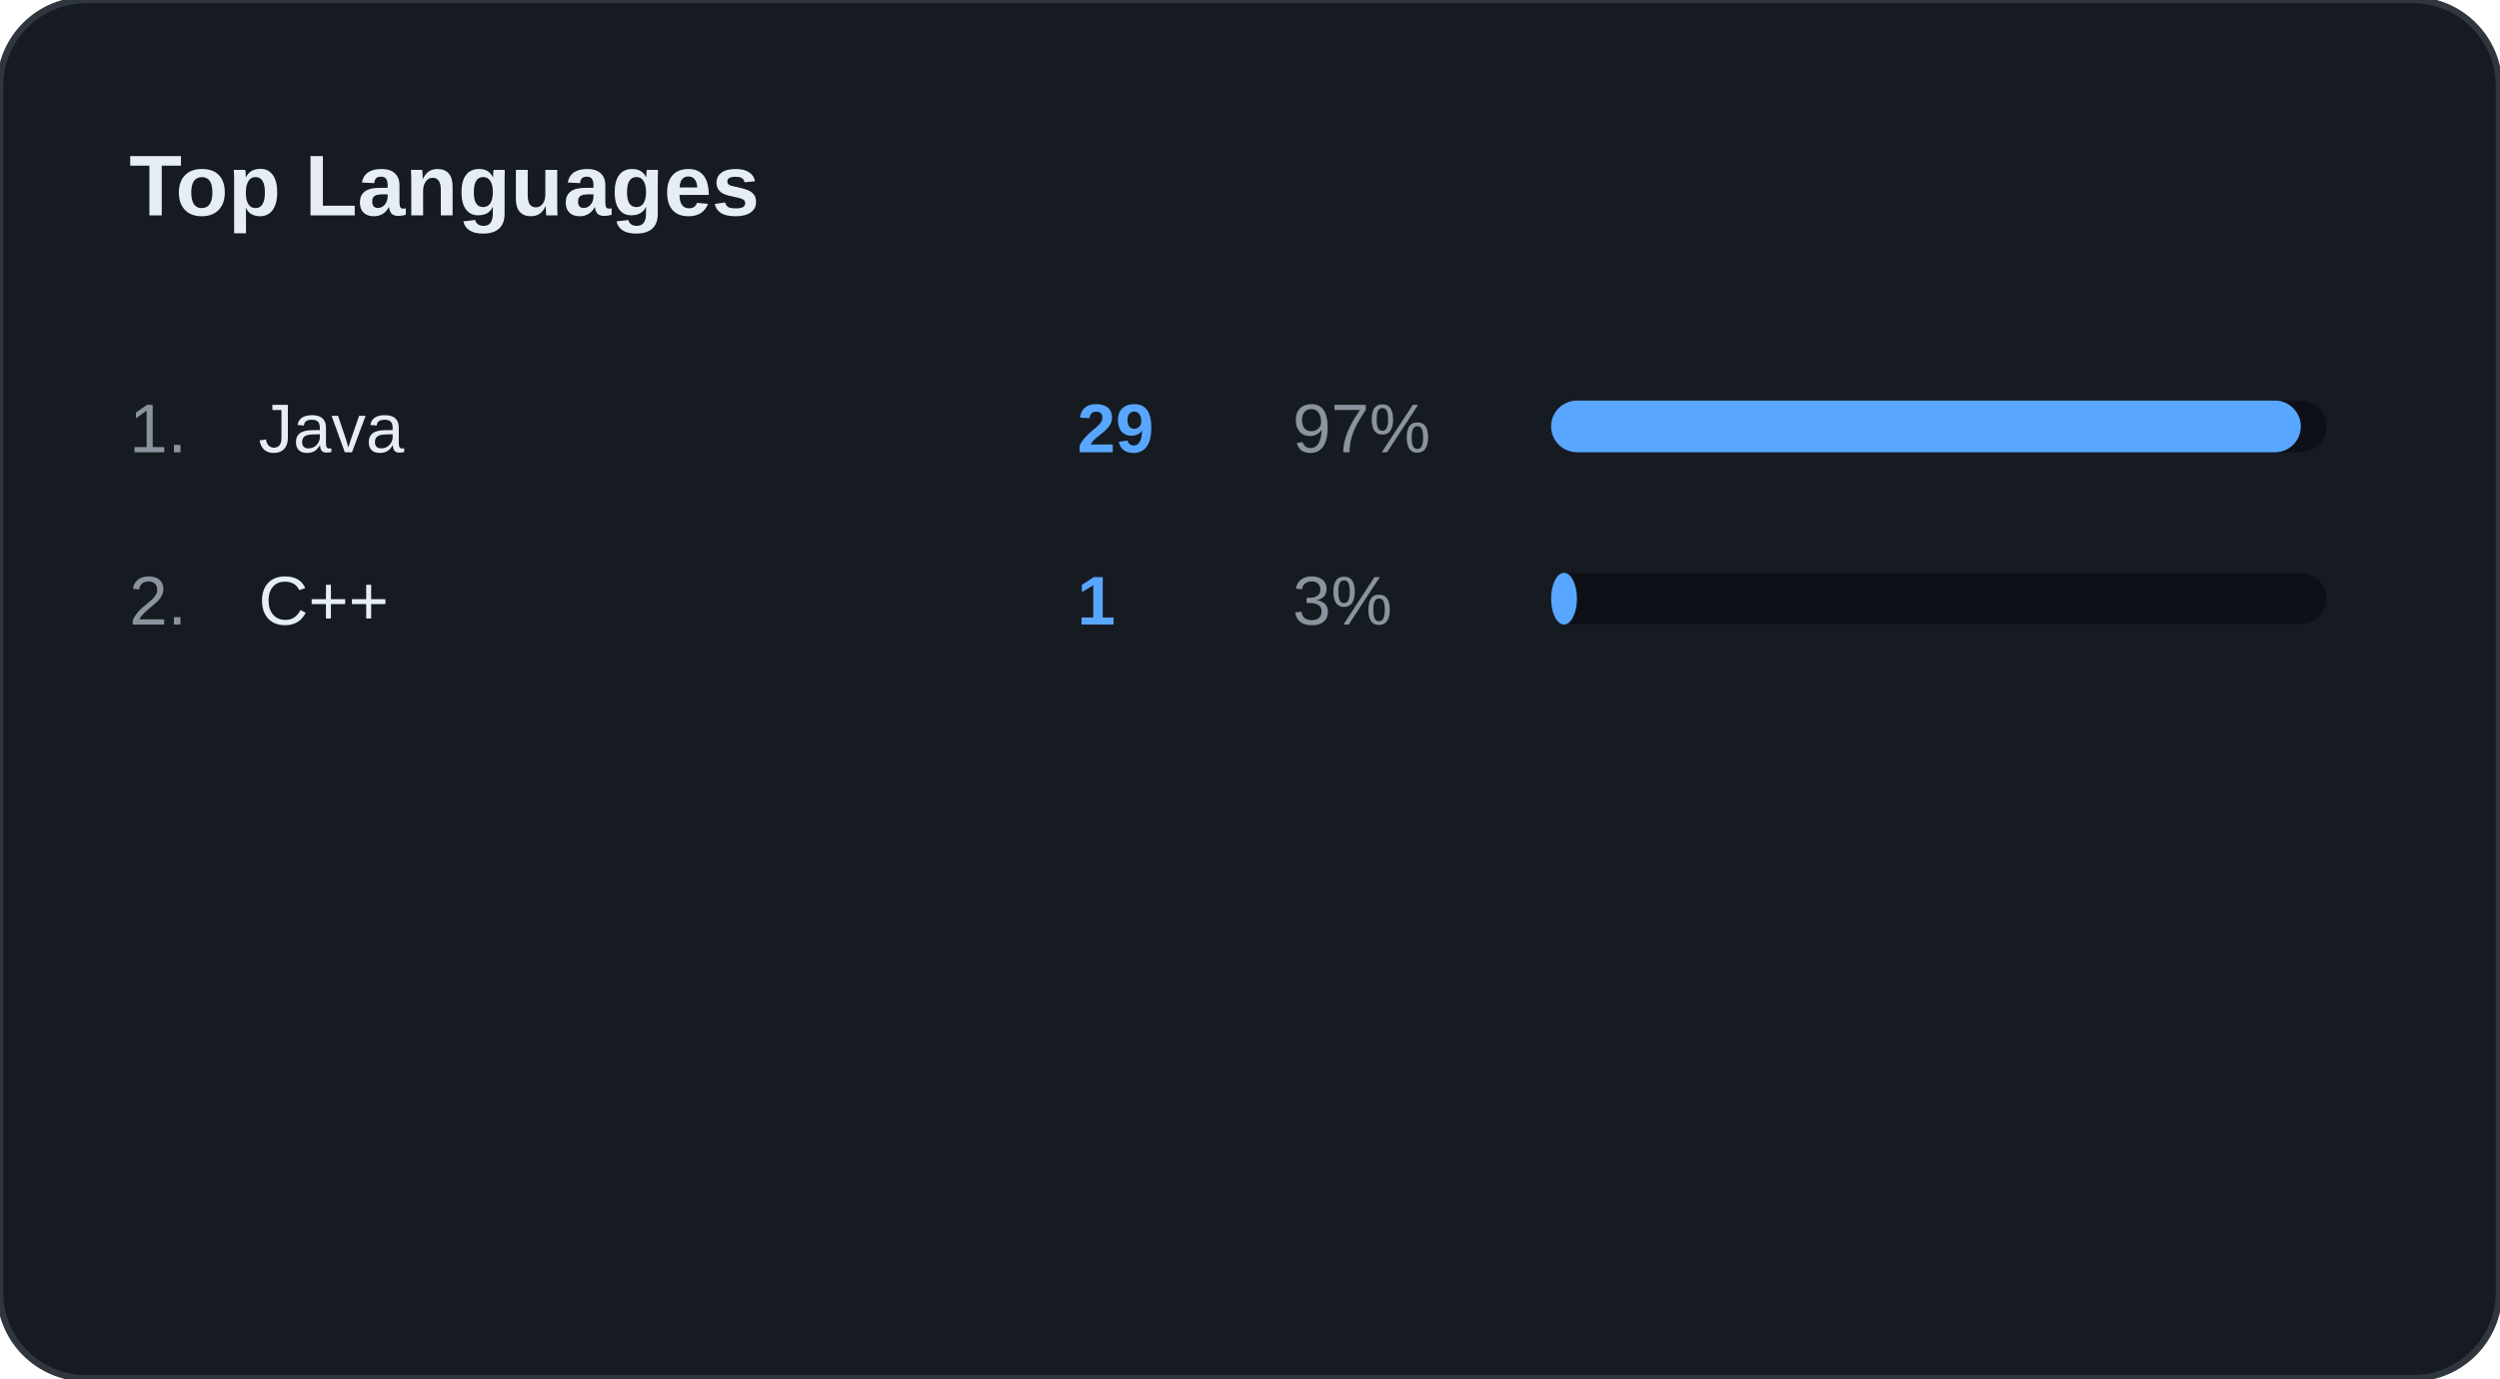
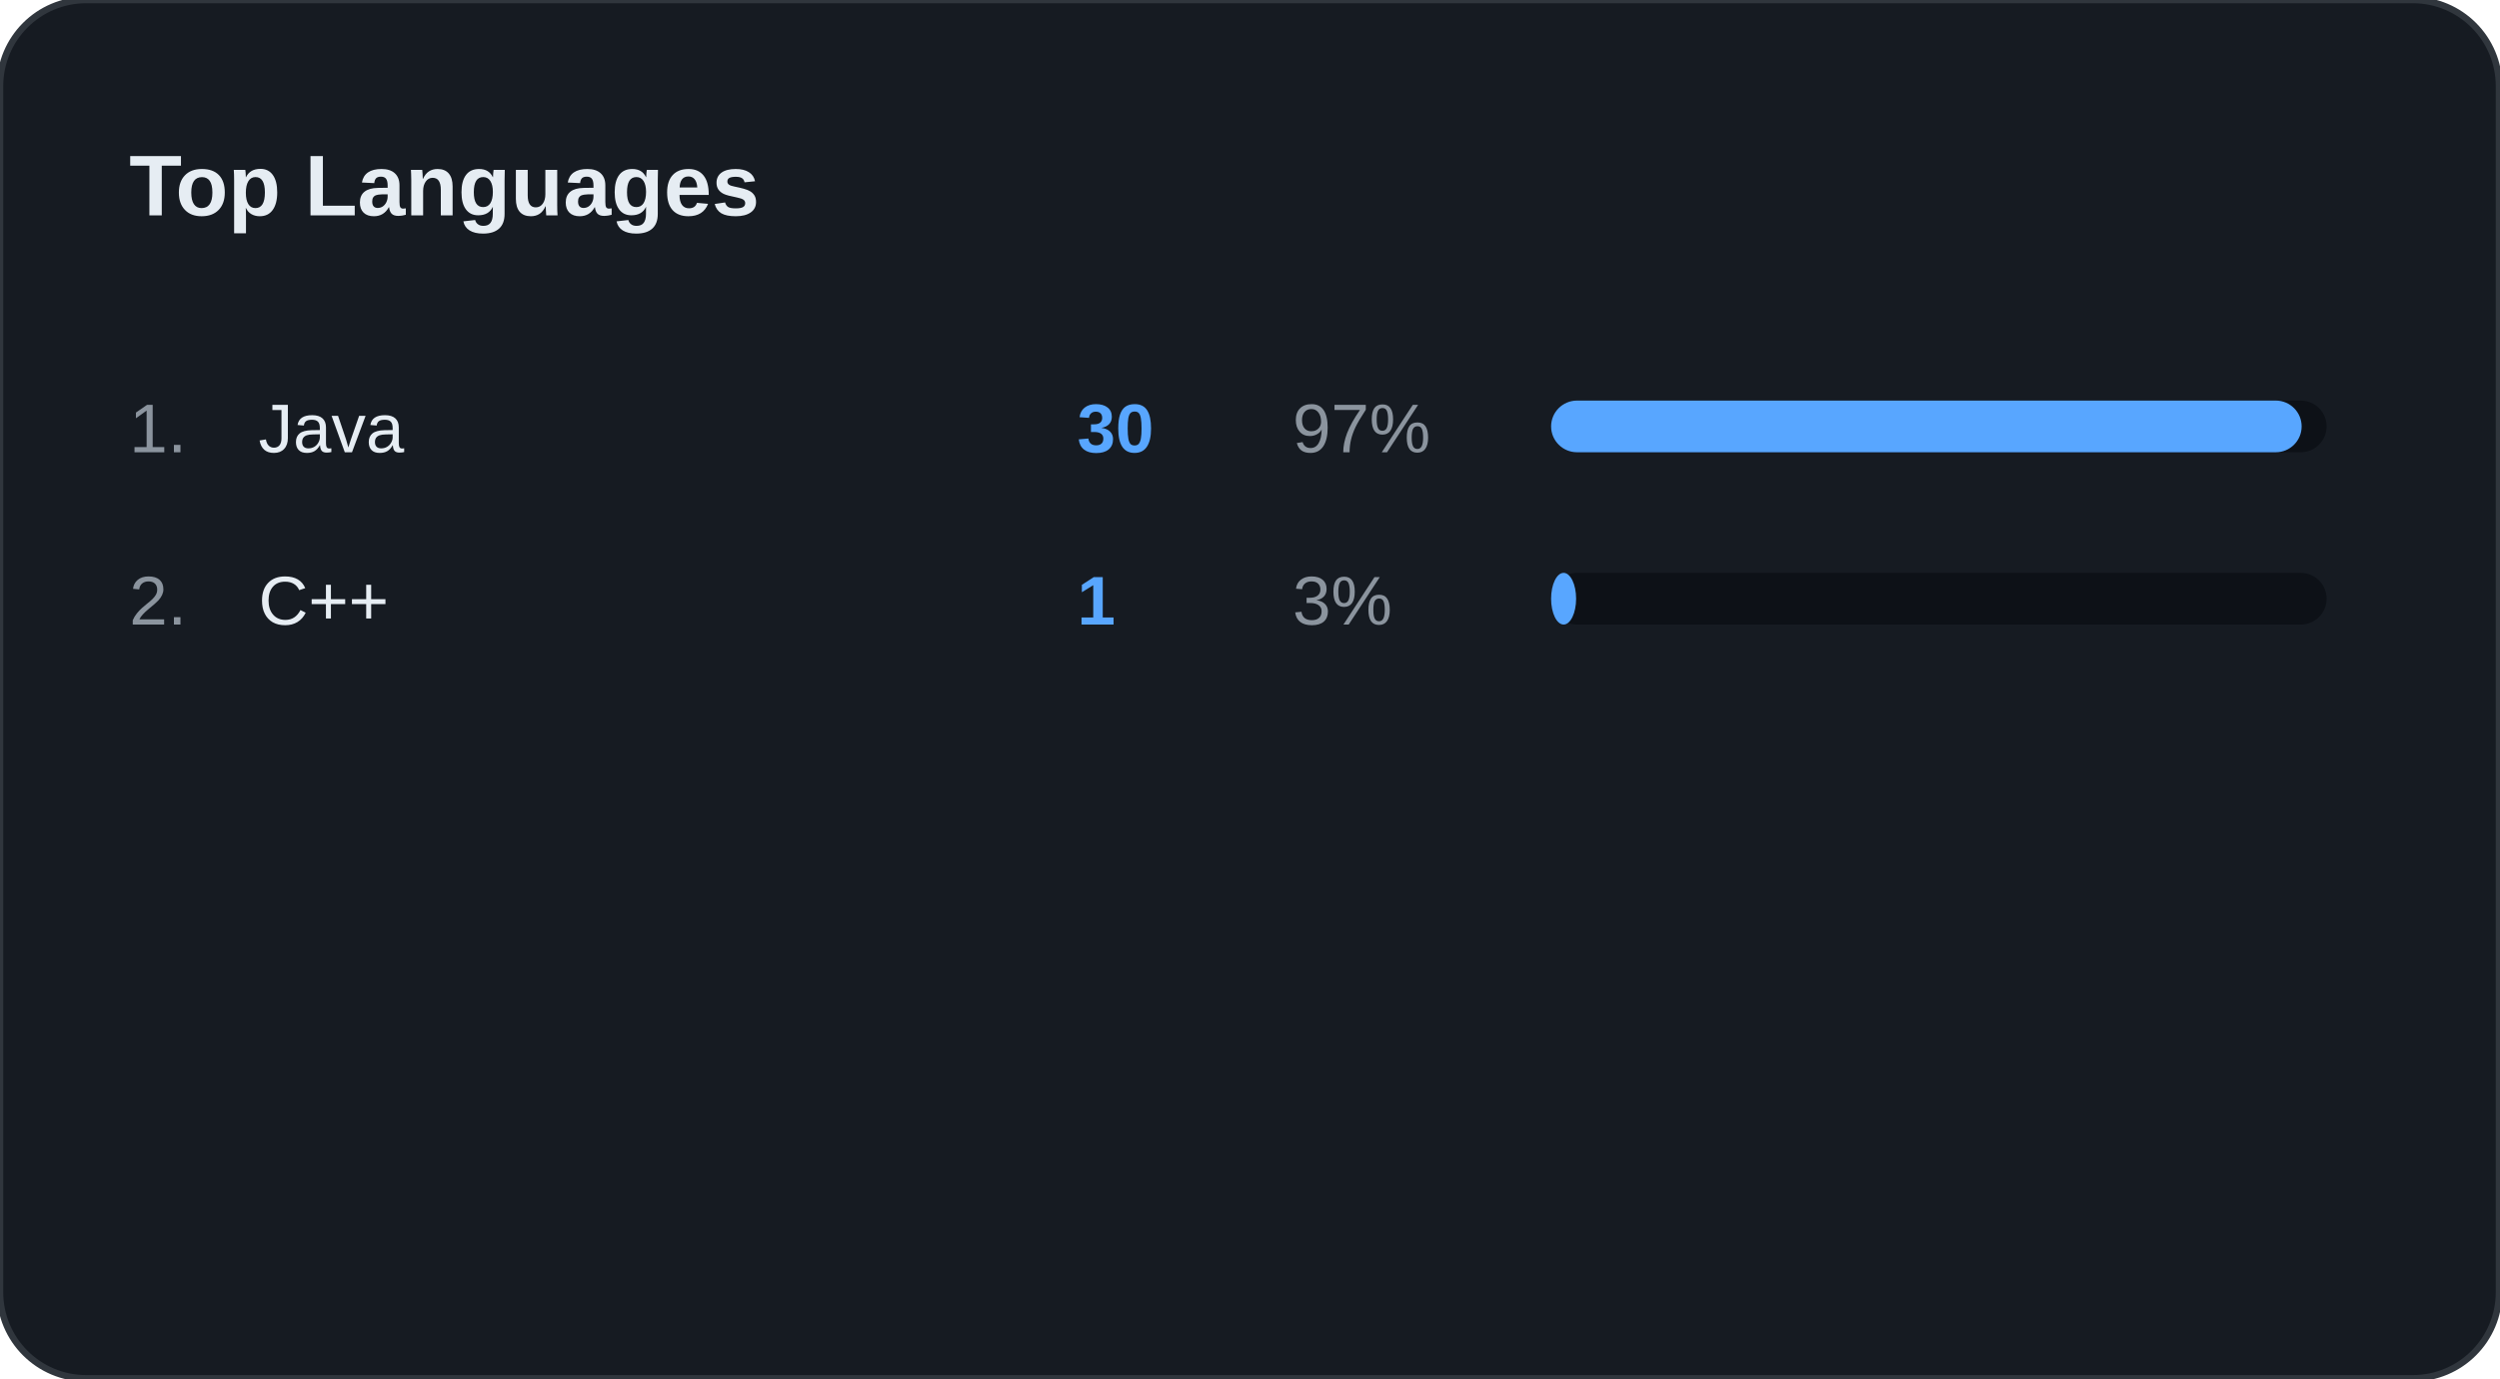
<svg xmlns="http://www.w3.org/2000/svg" width="100%" viewBox="0 0 580 320" preserveAspectRatio="xMidYMid meet">
  <rect width="580" height="320" rx="20" fill="#161B22" stroke="#30363D" stroke-width="1.5" />
  <text x="30" y="50" font-family="Segoe UI, Arial, sans-serif" font-size="20" font-weight="bold" fill="#E6EDF3">Top Languages</text>
  <text x="30" y="105" font-family="Segoe UI, Arial, sans-serif" font-size="16" fill="#8B949E">1.</text>
  <text x="60" y="105" font-family="Segoe UI, Arial, sans-serif" font-size="16" fill="#E6EDF3">Java</text>
-   <text x="250" y="105" font-family="Segoe UI, Arial, sans-serif" font-size="16" font-weight="bold" fill="#58A6FF">29</text>
+   <text x="250" y="105" font-family="Segoe UI, Arial, sans-serif" font-size="16" font-weight="bold" fill="#58A6FF">30</text>
  <text x="300" y="105" font-family="Segoe UI, Arial, sans-serif" font-size="16" fill="#8B949E">97%</text>
  <rect x="360" y="93" width="180" height="12" rx="6" fill="#0D1117" />
-   <rect x="360" y="93" width="174" height="12" rx="6" fill="#58A6FF" />
+   <rect x="360" y="93" width="174.194" height="12" rx="6" fill="#58A6FF" />
  <text x="30" y="145" font-family="Segoe UI, Arial, sans-serif" font-size="16" fill="#8B949E">2.</text>
  <text x="60" y="145" font-family="Segoe UI, Arial, sans-serif" font-size="16" fill="#E6EDF3">C++</text>
  <text x="250" y="145" font-family="Segoe UI, Arial, sans-serif" font-size="16" font-weight="bold" fill="#58A6FF">1</text>
  <text x="300" y="145" font-family="Segoe UI, Arial, sans-serif" font-size="16" fill="#8B949E">3%</text>
  <rect x="360" y="133" width="180" height="12" rx="6" fill="#0D1117" />
-   <rect x="360" y="133" width="6" height="12" rx="6" fill="#58A6FF" />
+   <rect x="360" y="133" width="5.806" height="12" rx="6" fill="#58A6FF" />
</svg>
